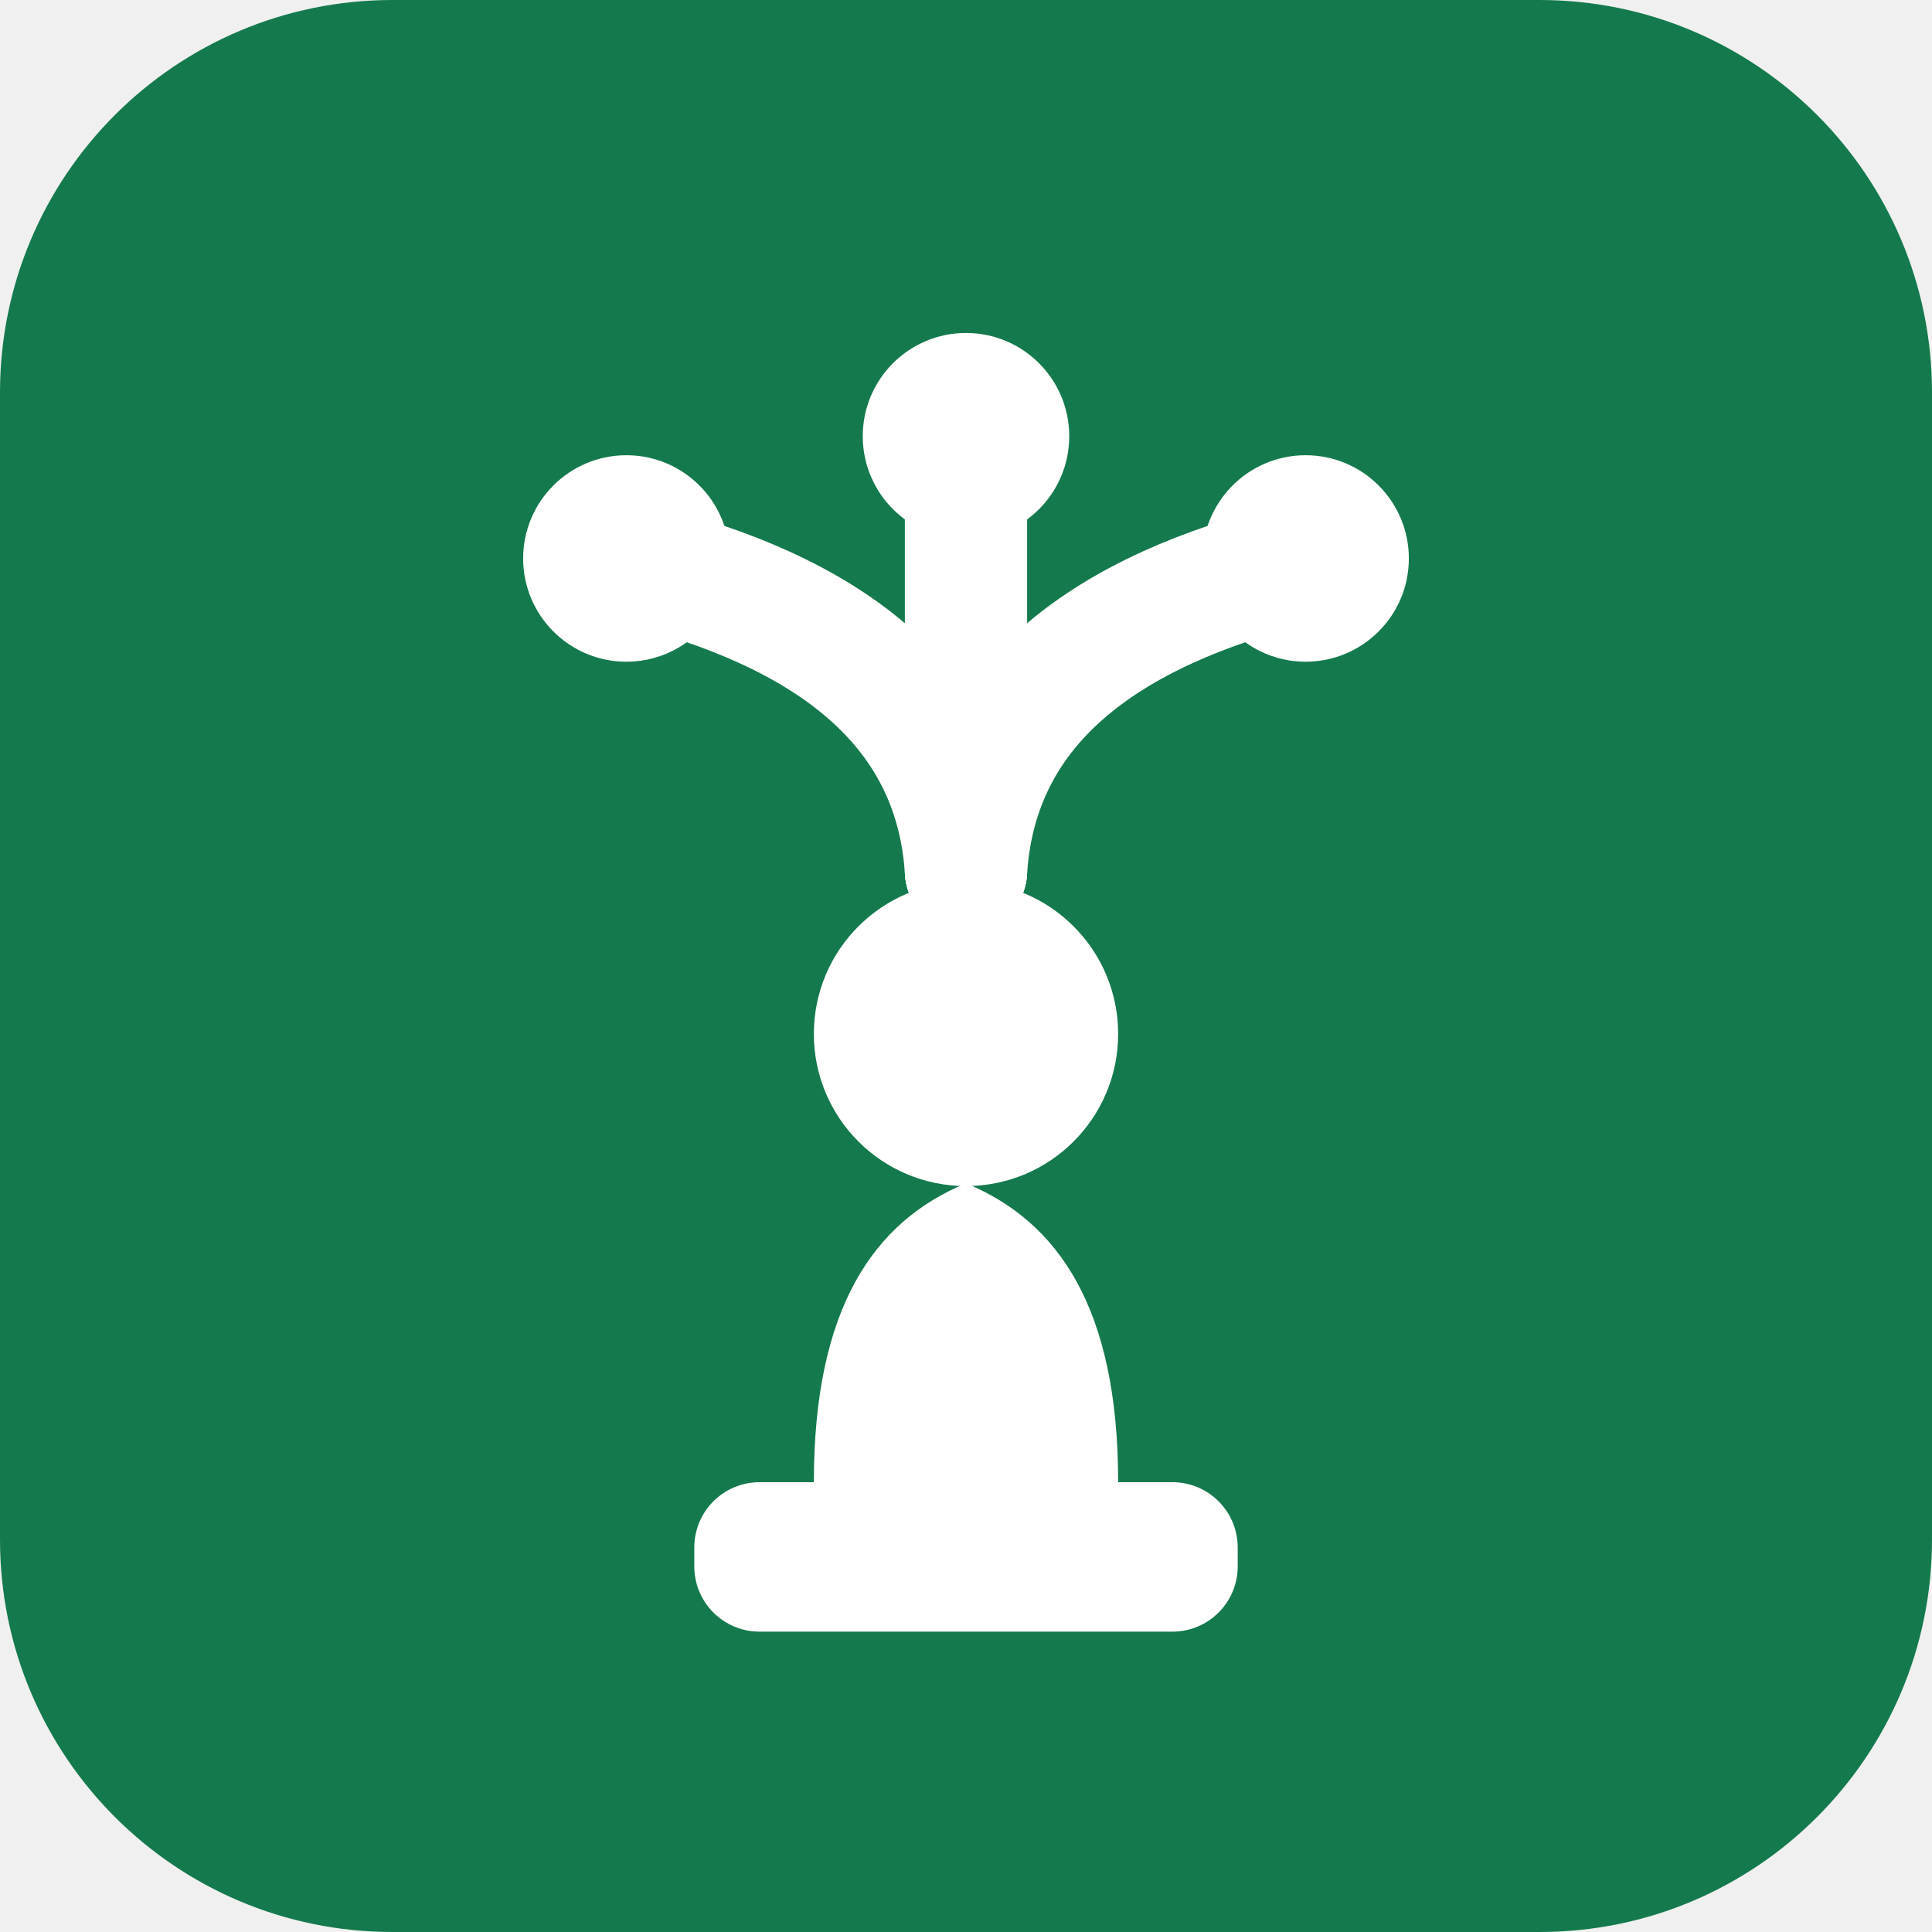
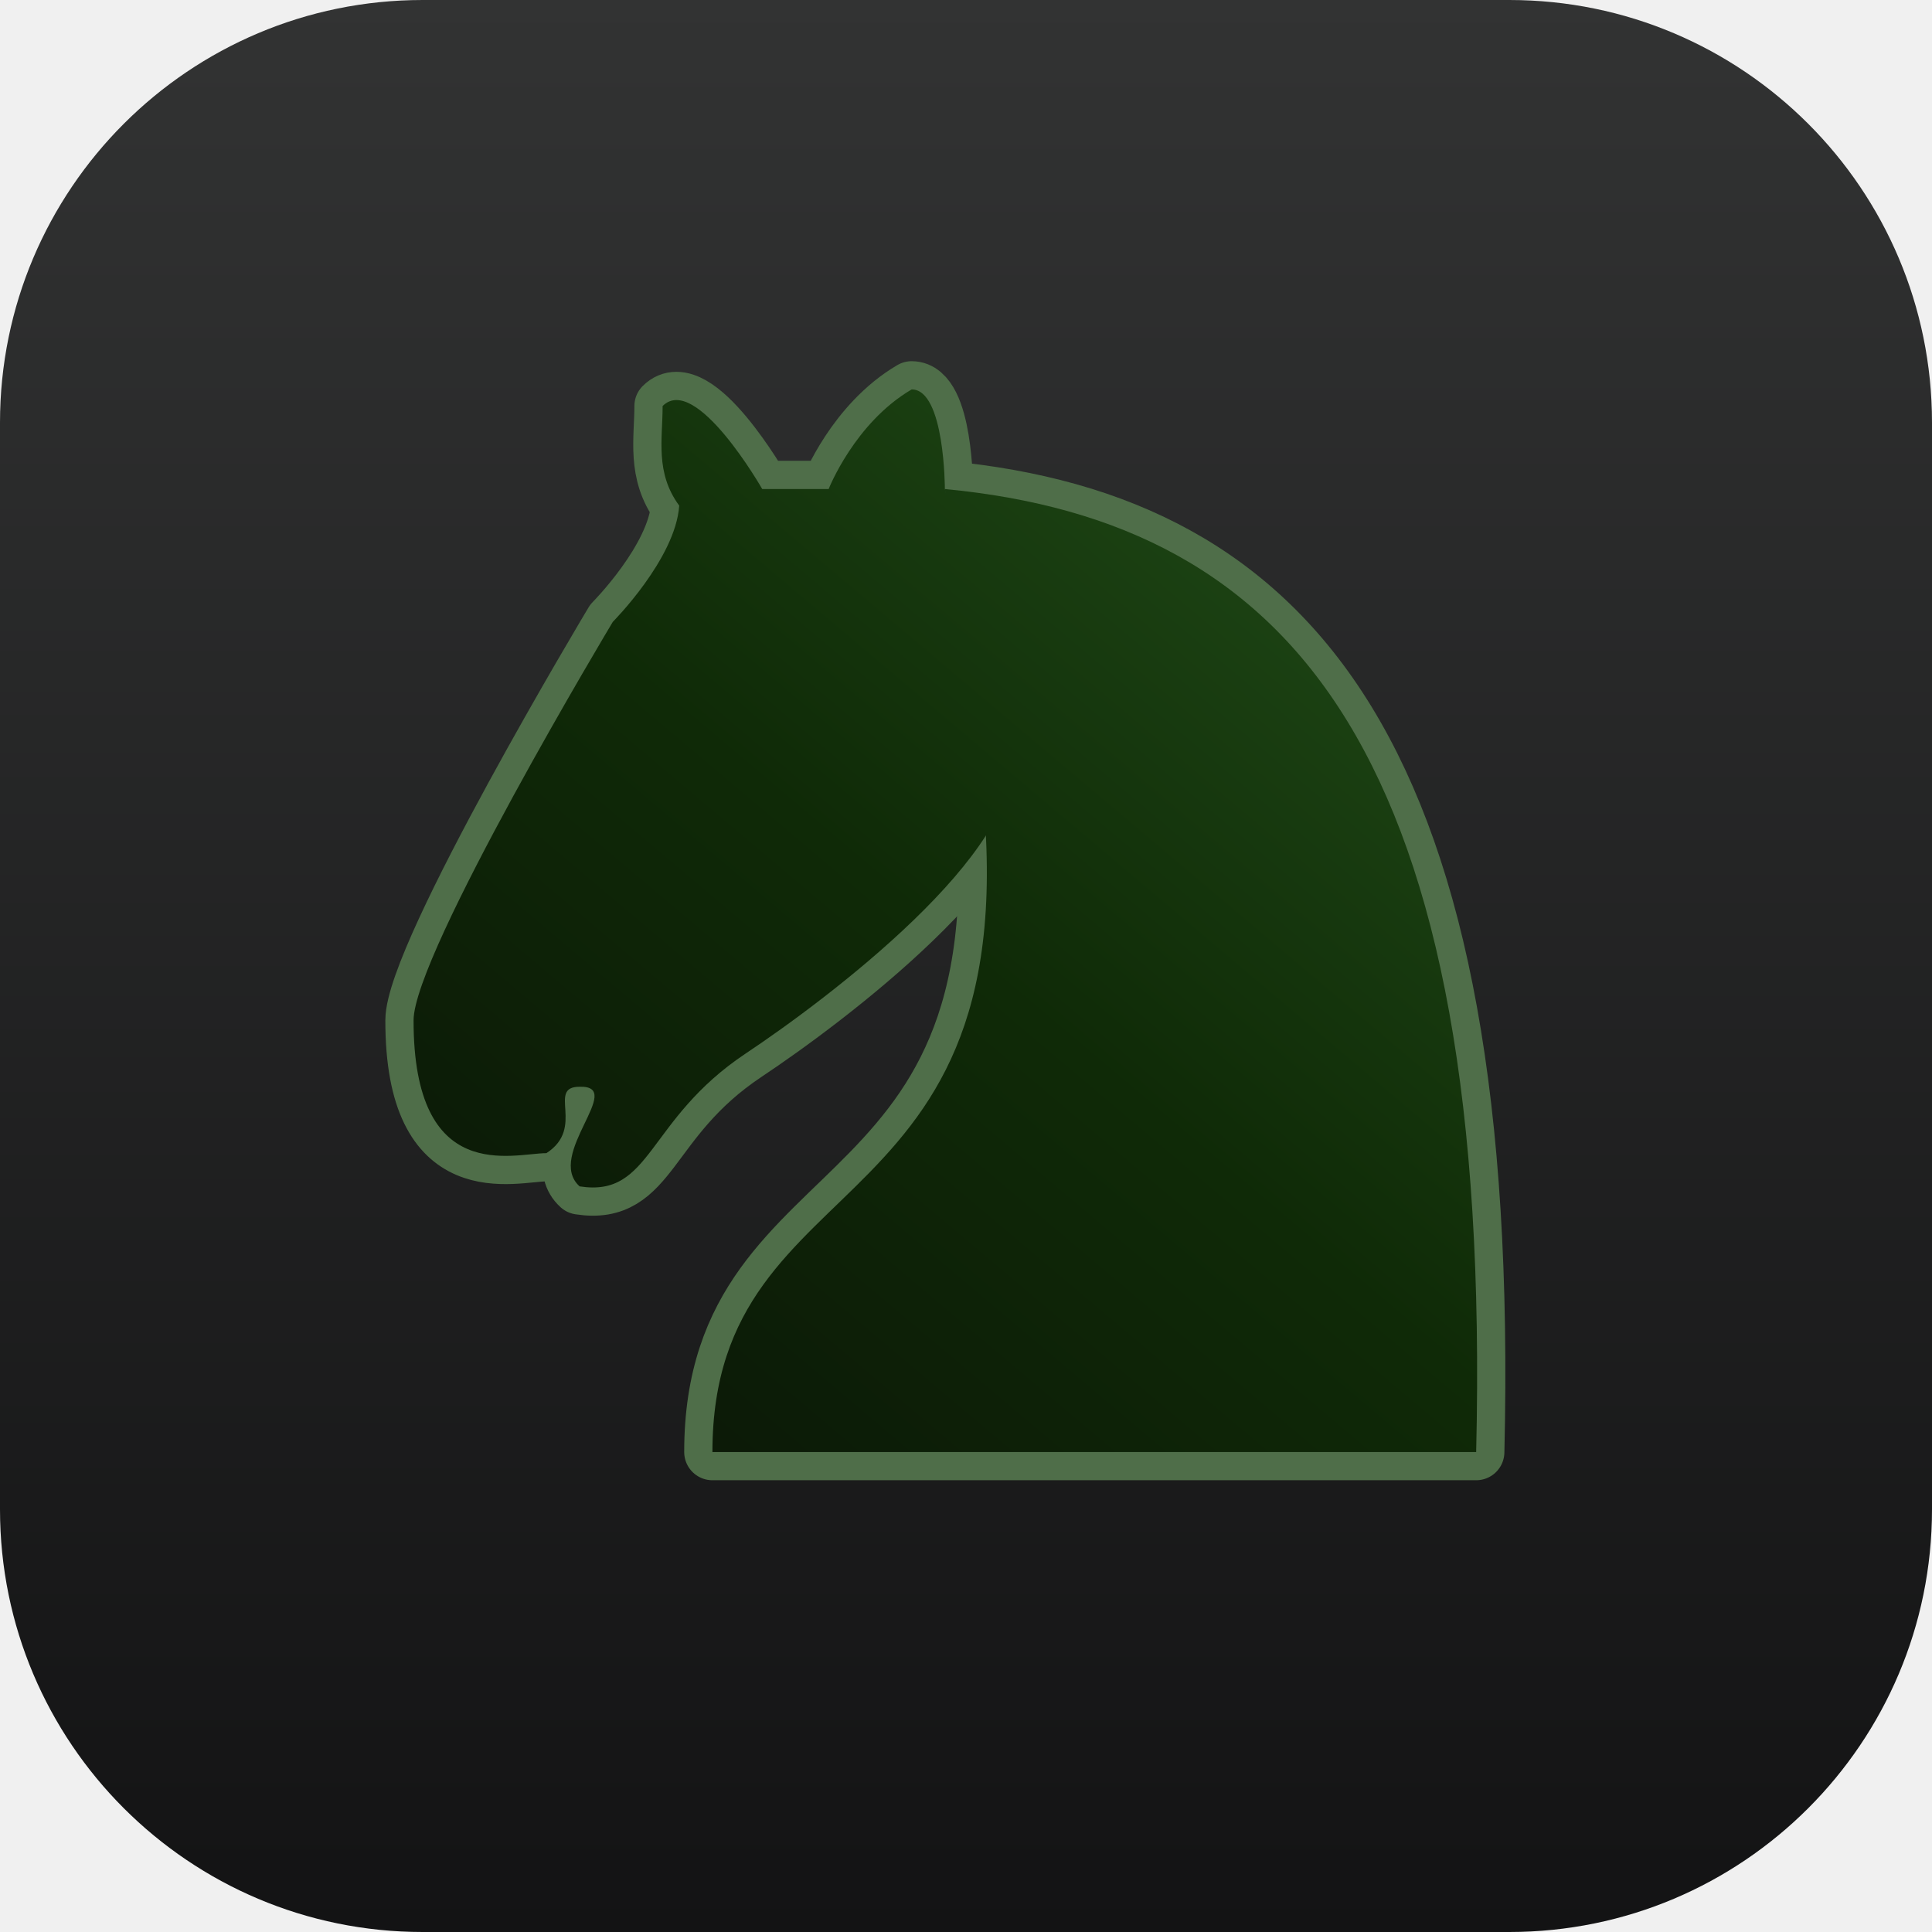
<svg xmlns="http://www.w3.org/2000/svg" viewBox="0 0 64 64">
-   <rect width="64" height="64" rx="13" fill="#147a4d" />
-   <g transform="translate(3.2 3.2) scale(0.9)">
-     <path d="M32 28.5 V13.5" stroke="#ffffff" stroke-width="4.5" stroke-linecap="round" fill="none" />
-     <path d="M32 28.5 Q31.5 20.5 21 17.5" stroke="#ffffff" stroke-width="4.5" stroke-linecap="round" fill="none" />
-     <path d="M32 28.5 Q32.5 20.5 43 17.5" stroke="#ffffff" stroke-width="4.5" stroke-linecap="round" fill="none" />
-     <circle cx="32" cy="12.5" r="3.8" fill="#ffffff" />
-     <circle cx="19.5" cy="17" r="3.8" fill="#ffffff" />
-     <circle cx="44.5" cy="17" r="3.8" fill="#ffffff" />
-     <circle cx="32" cy="34.5" r="5.6" fill="#ffffff" />
-     <path d="M26.4 51 C26.4 44.6 28.6 41.4 32 40 C35.4 41.4 37.6 44.6 37.6 51 Z" fill="#ffffff" />
-     <rect x="22" y="51" width="20" height="5.5" rx="2.4" fill="#ffffff" />
+   <defs>
+     <linearGradient id="tile" x1="0" y1="0" x2="0" y2="1">
+       <stop offset="0" stop-color="#323333" />
+       <stop offset="1" stop-color="#131314" />
+     </linearGradient>
+     <linearGradient id="knight" gradientUnits="userSpaceOnUse" x1="38" y1="7" x2="11" y2="39">
+       <stop offset="0" stop-color="#23501a" />
+       <stop offset="0.55" stop-color="#0f2a07" />
+       <stop offset="1" stop-color="#0b1707" />
+     </linearGradient>
+   </defs>
+   <rect width="64" height="64" rx="14" fill="url(#tile)" />
+   <g transform="translate(7.1 5.2) scale(1.1)" stroke-linejoin="round" stroke-linecap="round">
+     <path d="M22 10C32.5 11 38.5 18 38 39L15 39C15 30 25 32.5 23 18" fill="none" stroke="#4f6e49" stroke-width="1.7" />
+     <path d="M24 18C24.38 20.91 18.45 25.37 16 27C13 29 13.18 31.34 11 31C9.958 30.06 12.41 27.96 11 28C10 28 11.19 29.23 10 30C9 30 5.997 31 6 26C6 24 12 14 12 14C12 14 13.89 12.1 14 10.5C13.27 9.506 13.5 8.5 13.5 7.5C14.5 6.5 16.5 10 16.5 10L18.5 10C18.5 10 19.28 8.008 21 7C22 7 22 10 22 10" fill="none" stroke="#4f6e49" stroke-width="1.7" />
+     <path d="M22 10C32.5 11 38.5 18 38 39L15 39C15 30 25 32.5 23 18" fill="url(#knight)" />
+     <path d="M24 18C24.38 20.91 18.45 25.37 16 27C13 29 13.18 31.34 11 31C9.958 30.06 12.41 27.96 11 28C10 28 11.19 29.23 10 30C9 30 5.997 31 6 26C6 24 12 14 12 14C12 14 13.89 12.1 14 10.5C13.27 9.506 13.5 8.5 13.5 7.5C14.5 6.5 16.5 10 16.5 10L18.5 10C18.5 10 19.28 8.008 21 7C22 7 22 10 22 10" fill="url(#knight)" />
  </g>
</svg>
